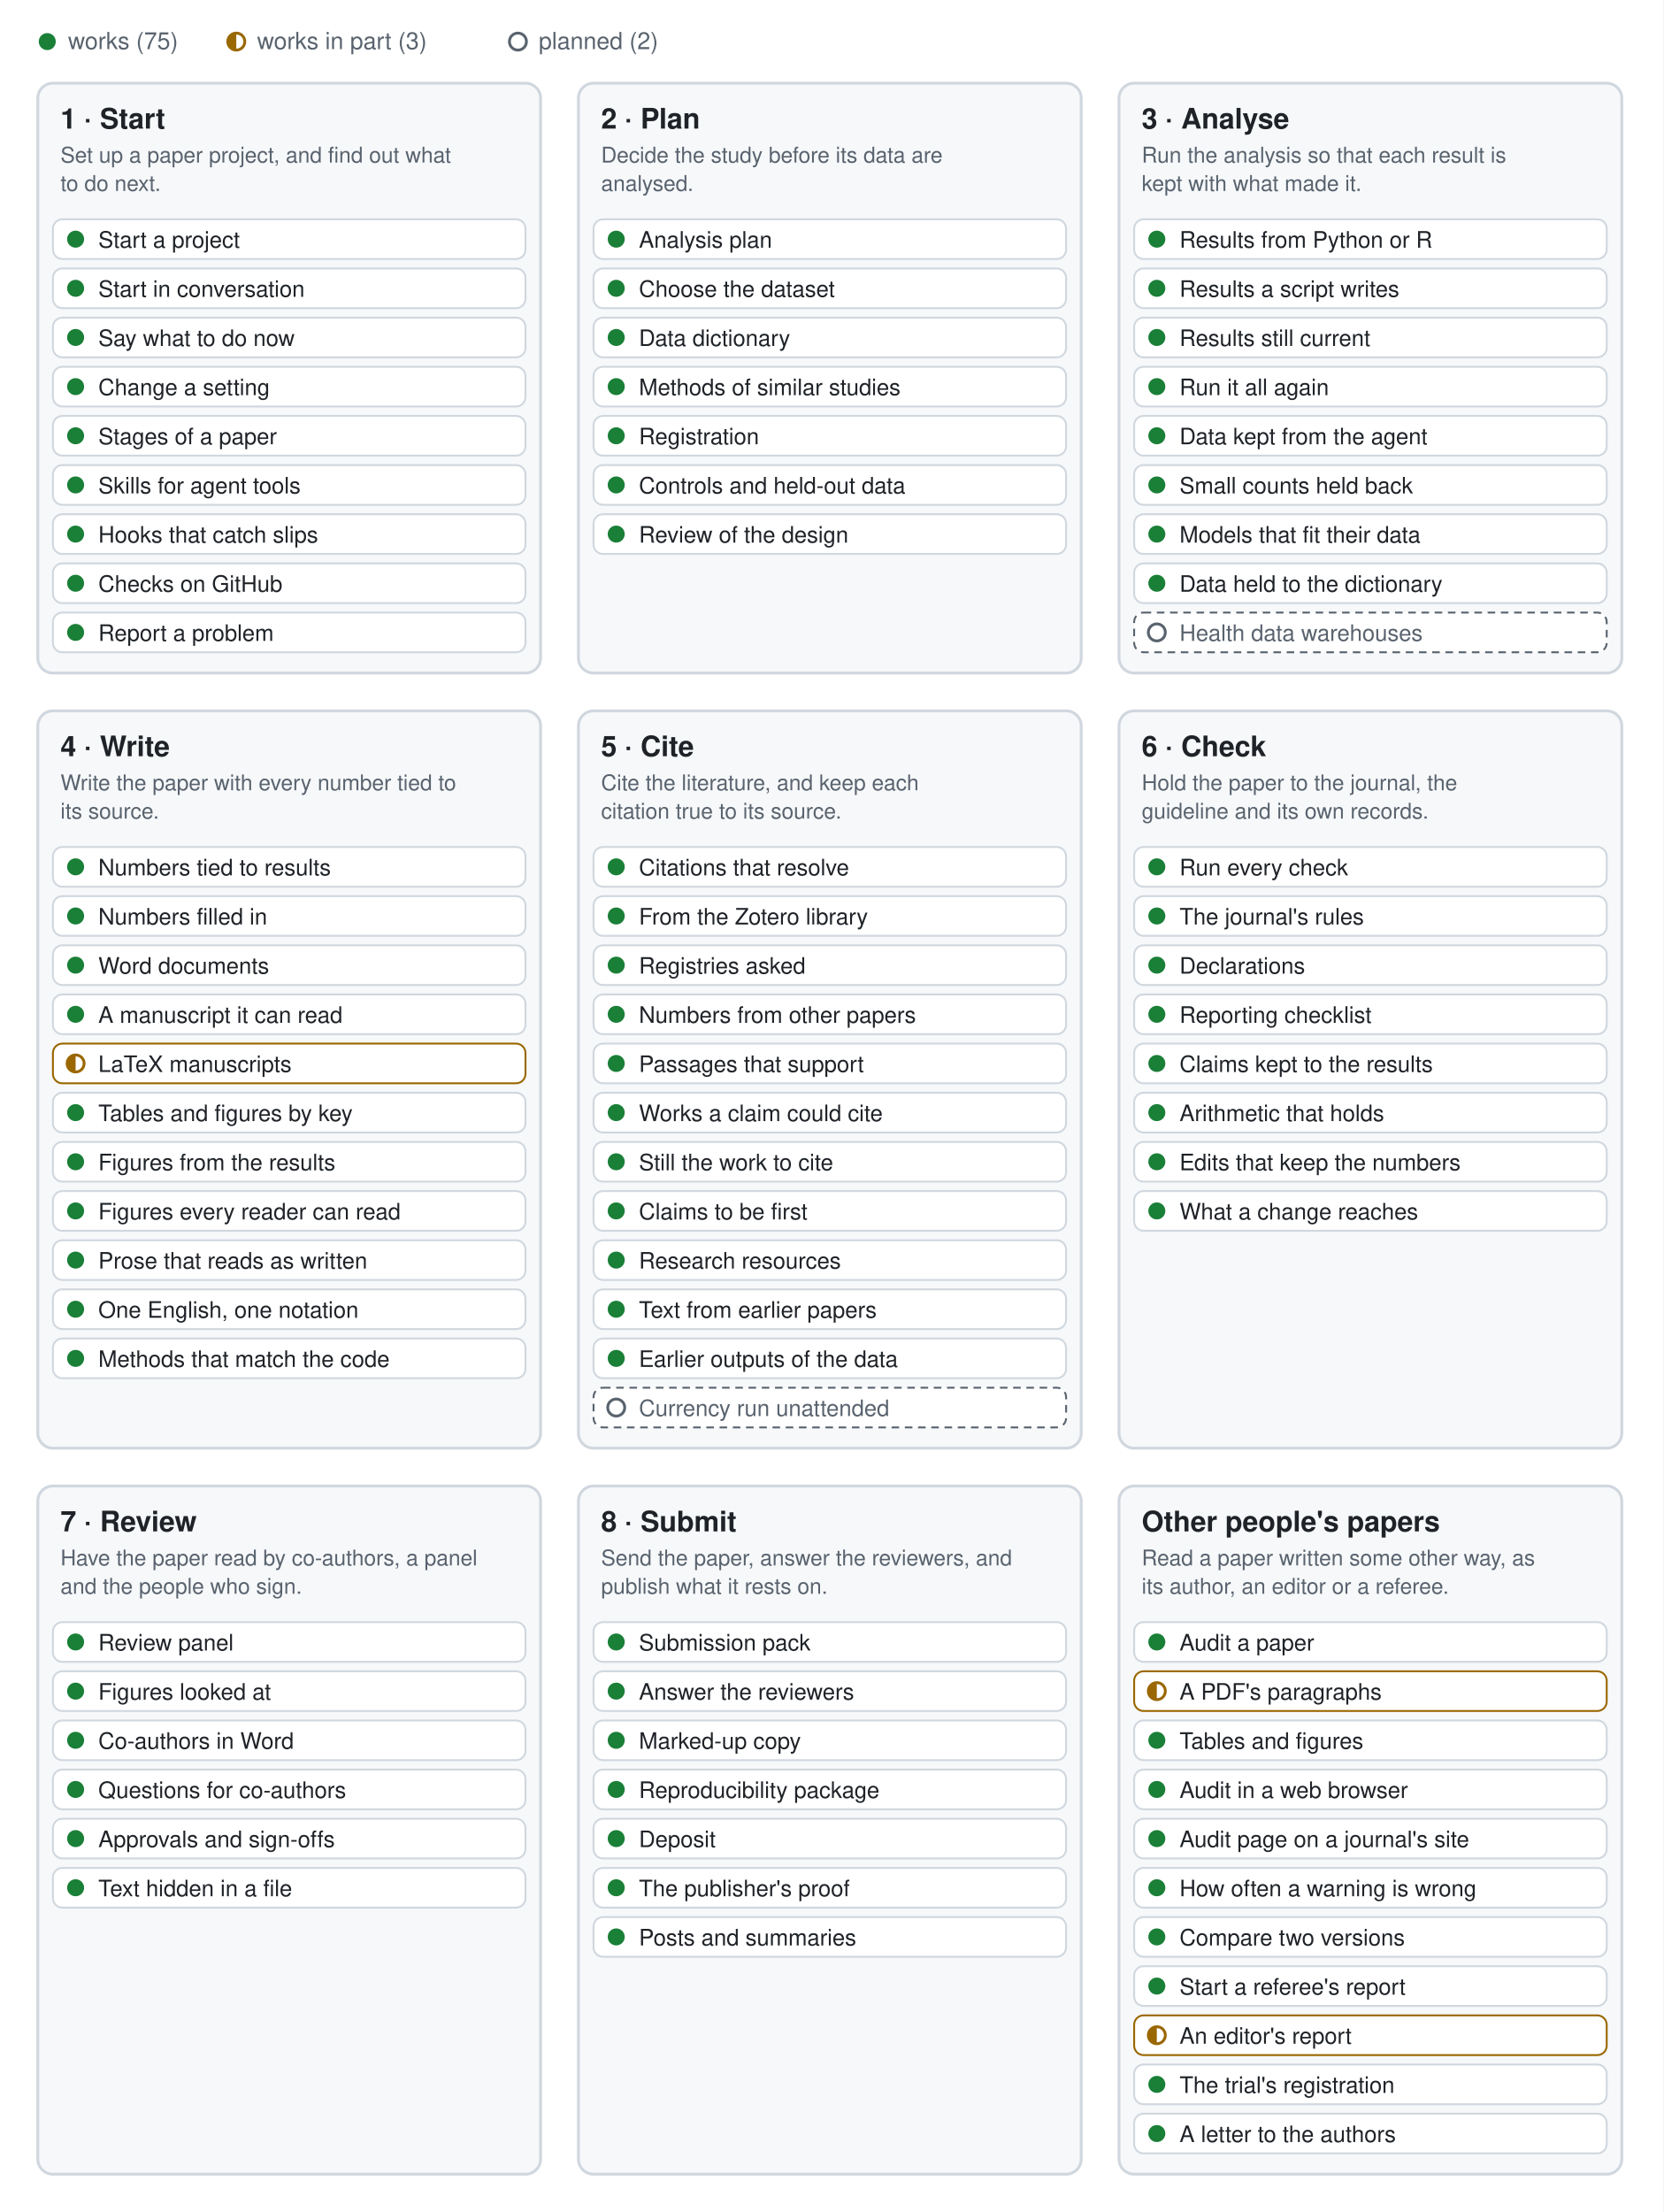
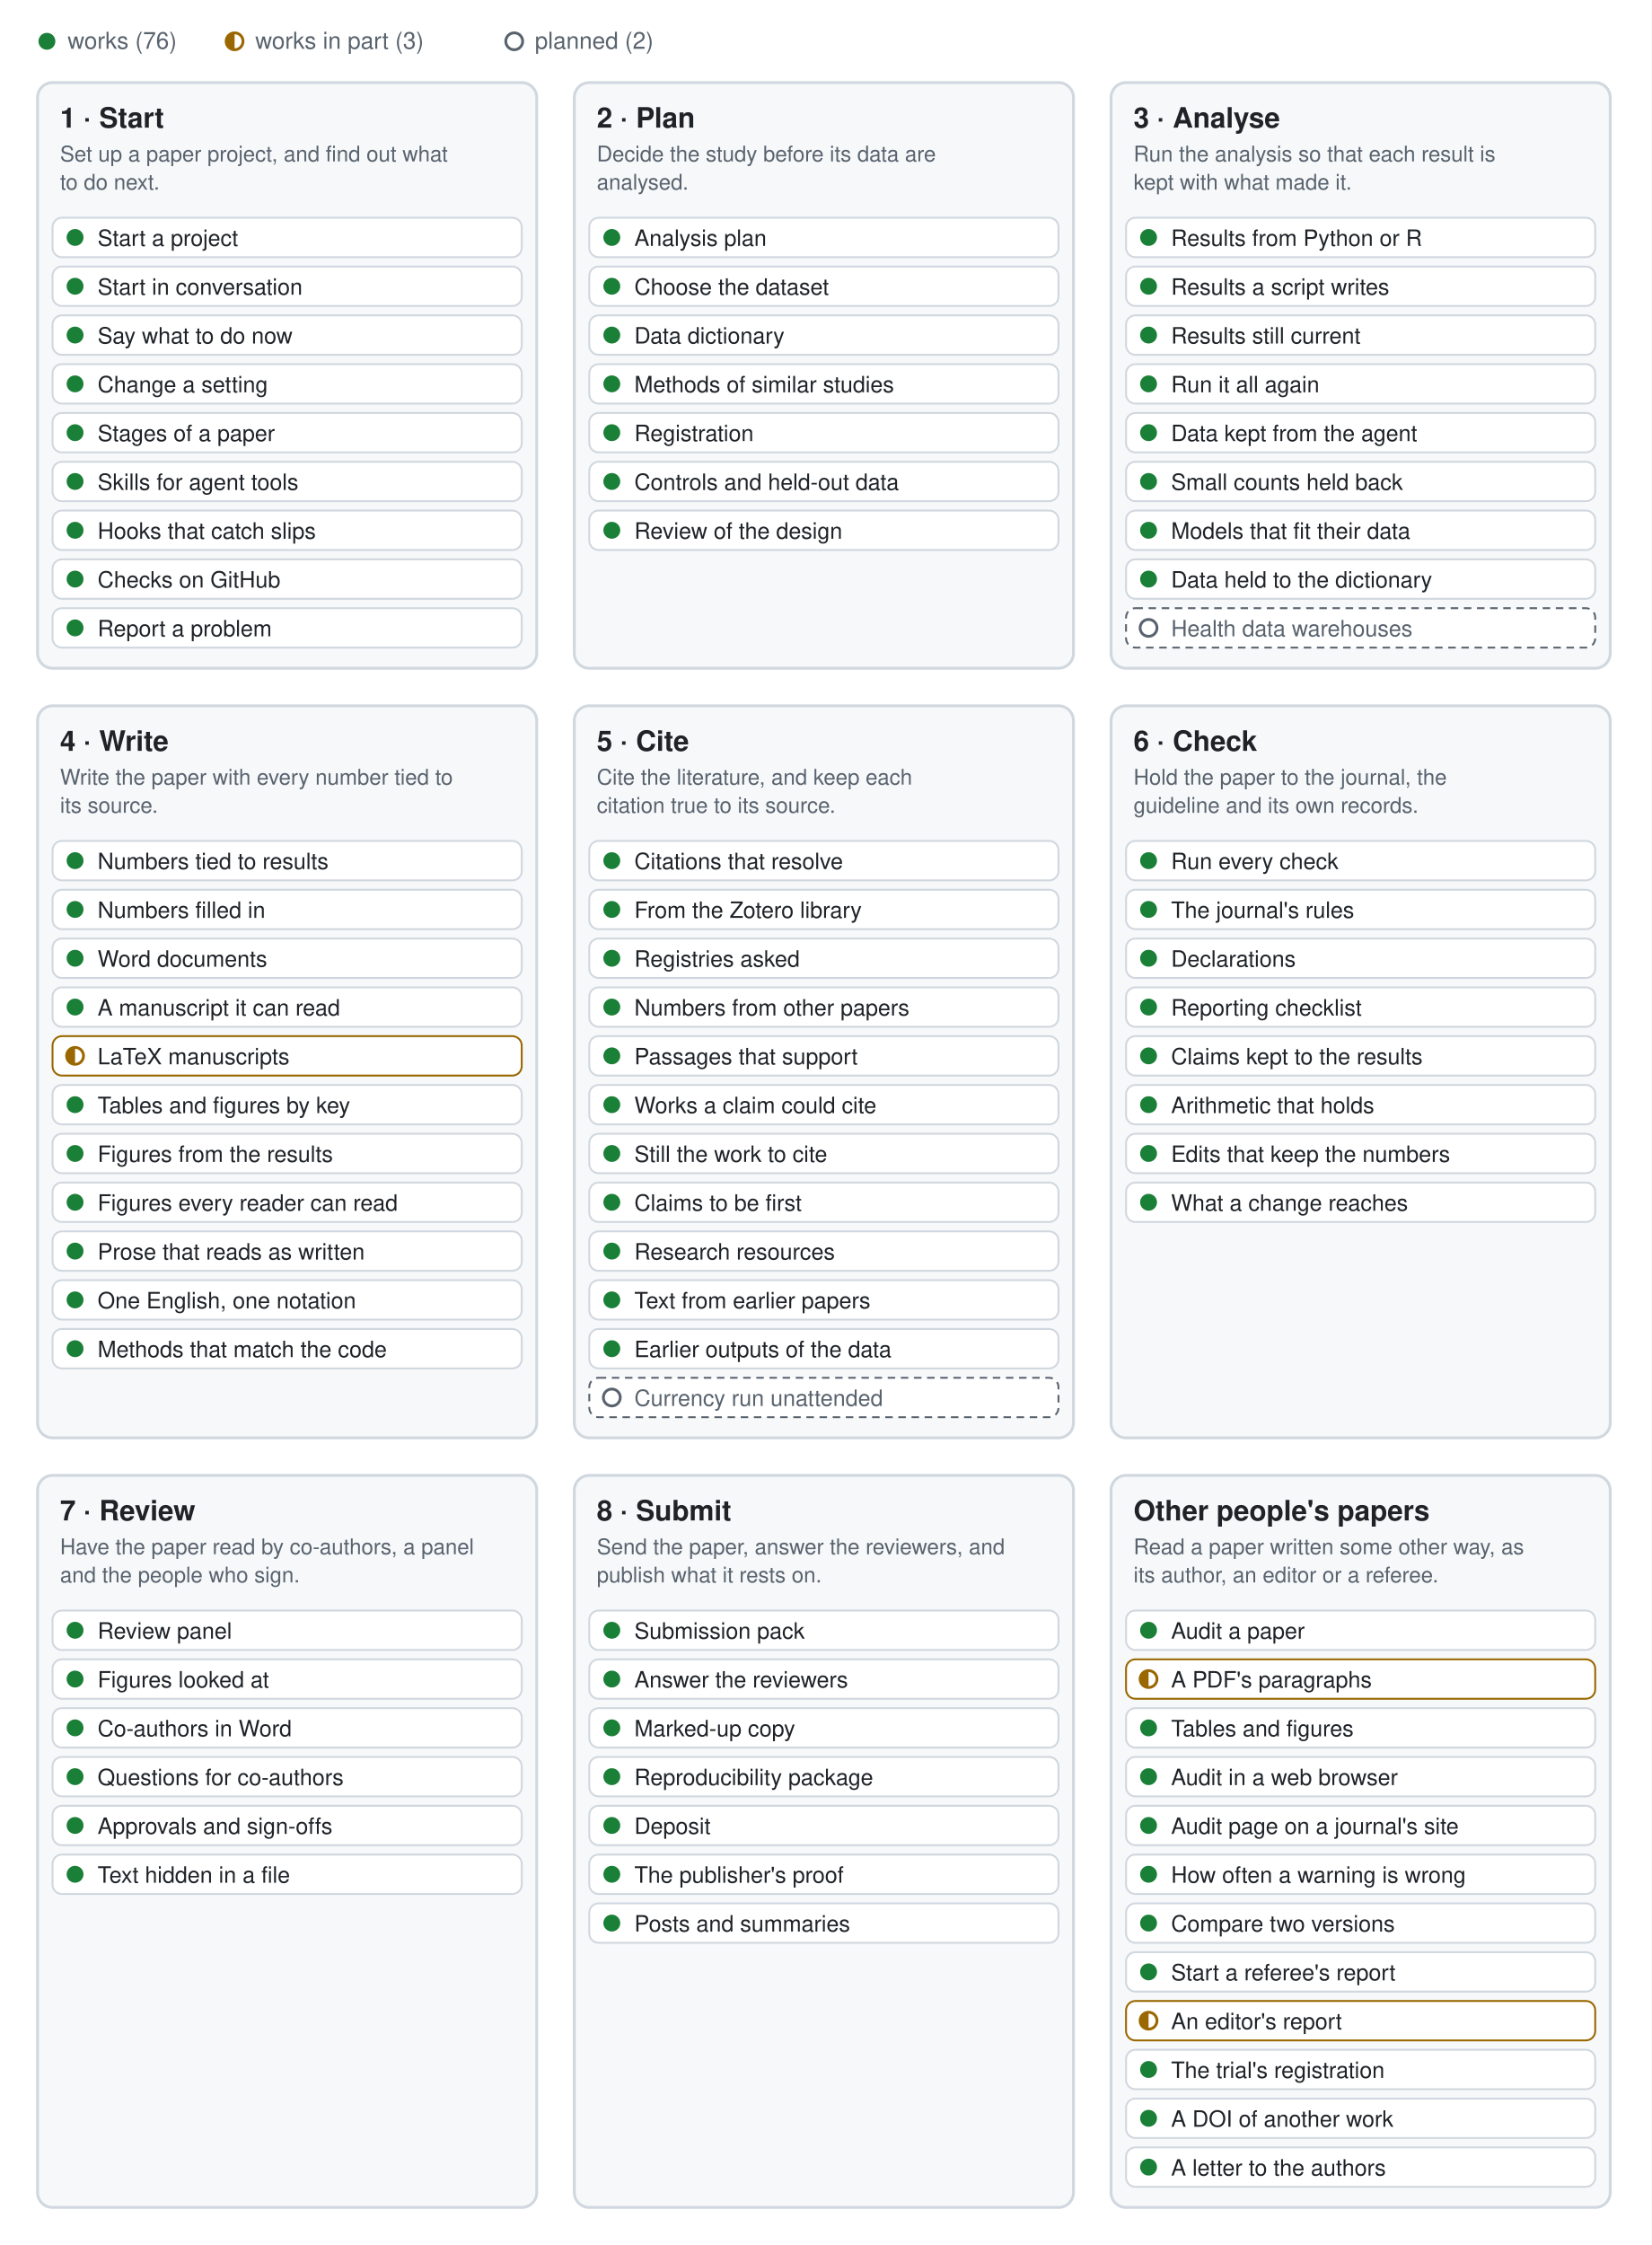
- <svg xmlns="http://www.w3.org/2000/svg" viewBox="0 0 880 1170" width="880" height="1170" role="img" font-family="-apple-system, 'Segoe UI', Helvetica, Arial, sans-serif">
-   <rect width="880" height="1170" fill="#ffffff" />
+ <svg xmlns="http://www.w3.org/2000/svg" viewBox="0 0 880 1196" width="880" height="1196" role="img" font-family="-apple-system, 'Segoe UI', Helvetica, Arial, sans-serif">
+   <rect width="880" height="1196" fill="#ffffff" />
  <circle cx="25" cy="22" r="4.5" fill="#1a7f37" />
-   <text x="36" y="26" font-size="12.5" fill="#59636e">works (75)</text>
+   <text x="36" y="26" font-size="12.5" fill="#59636e">works (76)</text>
  <circle cx="125" cy="22" r="4.5" fill="#ffffff" stroke="#9a6700" stroke-width="1.5" />
  <path d="M 125 17.5 A 4.5 4.5 0 0 0 125 26.5 Z" fill="#9a6700" />
  <text x="136" y="26" font-size="12.5" fill="#59636e">works in part (3)</text>
  <circle cx="274" cy="22" r="4.5" fill="#ffffff" stroke="#59636e" stroke-width="1.5" />
  <text x="285" y="26" font-size="12.5" fill="#59636e">planned (2)</text>
  <rect x="20" y="44" width="266" height="312" rx="8" fill="#f6f8fa" stroke="#d0d7de" stroke-width="1.5" />
  <text x="32" y="68" font-size="15" font-weight="600" fill="#1f2328">1 · Start</text>
  <text x="32" y="86" font-size="11.5" fill="#59636e">Set up a paper project, and find out what</text>
  <text x="32" y="101" font-size="11.5" fill="#59636e">to do next.</text>
  <rect x="28" y="116" width="250" height="21" rx="5" fill="#ffffff" stroke="#d0d7de" stroke-width="1" />
  <circle cx="40" cy="126.5" r="4.5" fill="#1a7f37" />
  <text x="52" y="131" font-size="12" fill="#1f2328">Start a project</text>
  <rect x="28" y="142" width="250" height="21" rx="5" fill="#ffffff" stroke="#d0d7de" stroke-width="1" />
  <circle cx="40" cy="152.5" r="4.5" fill="#1a7f37" />
  <text x="52" y="157" font-size="12" fill="#1f2328">Start in conversation</text>
  <rect x="28" y="168" width="250" height="21" rx="5" fill="#ffffff" stroke="#d0d7de" stroke-width="1" />
  <circle cx="40" cy="178.5" r="4.5" fill="#1a7f37" />
  <text x="52" y="183" font-size="12" fill="#1f2328">Say what to do now</text>
  <rect x="28" y="194" width="250" height="21" rx="5" fill="#ffffff" stroke="#d0d7de" stroke-width="1" />
  <circle cx="40" cy="204.5" r="4.5" fill="#1a7f37" />
  <text x="52" y="209" font-size="12" fill="#1f2328">Change a setting</text>
  <rect x="28" y="220" width="250" height="21" rx="5" fill="#ffffff" stroke="#d0d7de" stroke-width="1" />
  <circle cx="40" cy="230.5" r="4.5" fill="#1a7f37" />
  <text x="52" y="235" font-size="12" fill="#1f2328">Stages of a paper</text>
  <rect x="28" y="246" width="250" height="21" rx="5" fill="#ffffff" stroke="#d0d7de" stroke-width="1" />
  <circle cx="40" cy="256.5" r="4.5" fill="#1a7f37" />
  <text x="52" y="261" font-size="12" fill="#1f2328">Skills for agent tools</text>
  <rect x="28" y="272" width="250" height="21" rx="5" fill="#ffffff" stroke="#d0d7de" stroke-width="1" />
  <circle cx="40" cy="282.5" r="4.5" fill="#1a7f37" />
  <text x="52" y="287" font-size="12" fill="#1f2328">Hooks that catch slips</text>
  <rect x="28" y="298" width="250" height="21" rx="5" fill="#ffffff" stroke="#d0d7de" stroke-width="1" />
  <circle cx="40" cy="308.5" r="4.5" fill="#1a7f37" />
  <text x="52" y="313" font-size="12" fill="#1f2328">Checks on GitHub</text>
  <rect x="28" y="324" width="250" height="21" rx="5" fill="#ffffff" stroke="#d0d7de" stroke-width="1" />
  <circle cx="40" cy="334.5" r="4.5" fill="#1a7f37" />
  <text x="52" y="339" font-size="12" fill="#1f2328">Report a problem</text>
  <rect x="306" y="44" width="266" height="312" rx="8" fill="#f6f8fa" stroke="#d0d7de" stroke-width="1.5" />
  <text x="318" y="68" font-size="15" font-weight="600" fill="#1f2328">2 · Plan</text>
  <text x="318" y="86" font-size="11.5" fill="#59636e">Decide the study before its data are</text>
  <text x="318" y="101" font-size="11.5" fill="#59636e">analysed.</text>
  <rect x="314" y="116" width="250" height="21" rx="5" fill="#ffffff" stroke="#d0d7de" stroke-width="1" />
  <circle cx="326" cy="126.5" r="4.5" fill="#1a7f37" />
  <text x="338" y="131" font-size="12" fill="#1f2328">Analysis plan</text>
  <rect x="314" y="142" width="250" height="21" rx="5" fill="#ffffff" stroke="#d0d7de" stroke-width="1" />
  <circle cx="326" cy="152.5" r="4.5" fill="#1a7f37" />
  <text x="338" y="157" font-size="12" fill="#1f2328">Choose the dataset</text>
  <rect x="314" y="168" width="250" height="21" rx="5" fill="#ffffff" stroke="#d0d7de" stroke-width="1" />
  <circle cx="326" cy="178.5" r="4.5" fill="#1a7f37" />
  <text x="338" y="183" font-size="12" fill="#1f2328">Data dictionary</text>
  <rect x="314" y="194" width="250" height="21" rx="5" fill="#ffffff" stroke="#d0d7de" stroke-width="1" />
  <circle cx="326" cy="204.5" r="4.5" fill="#1a7f37" />
  <text x="338" y="209" font-size="12" fill="#1f2328">Methods of similar studies</text>
  <rect x="314" y="220" width="250" height="21" rx="5" fill="#ffffff" stroke="#d0d7de" stroke-width="1" />
  <circle cx="326" cy="230.5" r="4.5" fill="#1a7f37" />
  <text x="338" y="235" font-size="12" fill="#1f2328">Registration</text>
  <rect x="314" y="246" width="250" height="21" rx="5" fill="#ffffff" stroke="#d0d7de" stroke-width="1" />
  <circle cx="326" cy="256.5" r="4.5" fill="#1a7f37" />
  <text x="338" y="261" font-size="12" fill="#1f2328">Controls and held-out data</text>
  <rect x="314" y="272" width="250" height="21" rx="5" fill="#ffffff" stroke="#d0d7de" stroke-width="1" />
  <circle cx="326" cy="282.5" r="4.5" fill="#1a7f37" />
  <text x="338" y="287" font-size="12" fill="#1f2328">Review of the design</text>
  <rect x="592" y="44" width="266" height="312" rx="8" fill="#f6f8fa" stroke="#d0d7de" stroke-width="1.5" />
  <text x="604" y="68" font-size="15" font-weight="600" fill="#1f2328">3 · Analyse</text>
  <text x="604" y="86" font-size="11.5" fill="#59636e">Run the analysis so that each result is</text>
  <text x="604" y="101" font-size="11.5" fill="#59636e">kept with what made it.</text>
  <rect x="600" y="116" width="250" height="21" rx="5" fill="#ffffff" stroke="#d0d7de" stroke-width="1" />
  <circle cx="612" cy="126.5" r="4.5" fill="#1a7f37" />
  <text x="624" y="131" font-size="12" fill="#1f2328">Results from Python or R</text>
  <rect x="600" y="142" width="250" height="21" rx="5" fill="#ffffff" stroke="#d0d7de" stroke-width="1" />
  <circle cx="612" cy="152.5" r="4.5" fill="#1a7f37" />
  <text x="624" y="157" font-size="12" fill="#1f2328">Results a script writes</text>
  <rect x="600" y="168" width="250" height="21" rx="5" fill="#ffffff" stroke="#d0d7de" stroke-width="1" />
  <circle cx="612" cy="178.5" r="4.5" fill="#1a7f37" />
  <text x="624" y="183" font-size="12" fill="#1f2328">Results still current</text>
  <rect x="600" y="194" width="250" height="21" rx="5" fill="#ffffff" stroke="#d0d7de" stroke-width="1" />
  <circle cx="612" cy="204.5" r="4.5" fill="#1a7f37" />
  <text x="624" y="209" font-size="12" fill="#1f2328">Run it all again</text>
  <rect x="600" y="220" width="250" height="21" rx="5" fill="#ffffff" stroke="#d0d7de" stroke-width="1" />
  <circle cx="612" cy="230.5" r="4.5" fill="#1a7f37" />
  <text x="624" y="235" font-size="12" fill="#1f2328">Data kept from the agent</text>
  <rect x="600" y="246" width="250" height="21" rx="5" fill="#ffffff" stroke="#d0d7de" stroke-width="1" />
  <circle cx="612" cy="256.5" r="4.5" fill="#1a7f37" />
  <text x="624" y="261" font-size="12" fill="#1f2328">Small counts held back</text>
  <rect x="600" y="272" width="250" height="21" rx="5" fill="#ffffff" stroke="#d0d7de" stroke-width="1" />
  <circle cx="612" cy="282.5" r="4.5" fill="#1a7f37" />
  <text x="624" y="287" font-size="12" fill="#1f2328">Models that fit their data</text>
  <rect x="600" y="298" width="250" height="21" rx="5" fill="#ffffff" stroke="#d0d7de" stroke-width="1" />
  <circle cx="612" cy="308.5" r="4.5" fill="#1a7f37" />
  <text x="624" y="313" font-size="12" fill="#1f2328">Data held to the dictionary</text>
  <rect x="600" y="324" width="250" height="21" rx="5" fill="#ffffff" stroke="#59636e" stroke-width="1" stroke-dasharray="4 3" />
  <circle cx="612" cy="334.5" r="4.5" fill="#ffffff" stroke="#59636e" stroke-width="1.5" />
  <text x="624" y="339" font-size="12" fill="#59636e">Health data warehouses</text>
  <rect x="20" y="376" width="266" height="390" rx="8" fill="#f6f8fa" stroke="#d0d7de" stroke-width="1.5" />
  <text x="32" y="400" font-size="15" font-weight="600" fill="#1f2328">4 · Write</text>
  <text x="32" y="418" font-size="11.5" fill="#59636e">Write the paper with every number tied to</text>
  <text x="32" y="433" font-size="11.5" fill="#59636e">its source.</text>
  <rect x="28" y="448" width="250" height="21" rx="5" fill="#ffffff" stroke="#d0d7de" stroke-width="1" />
  <circle cx="40" cy="458.5" r="4.5" fill="#1a7f37" />
  <text x="52" y="463" font-size="12" fill="#1f2328">Numbers tied to results</text>
  <rect x="28" y="474" width="250" height="21" rx="5" fill="#ffffff" stroke="#d0d7de" stroke-width="1" />
  <circle cx="40" cy="484.5" r="4.5" fill="#1a7f37" />
  <text x="52" y="489" font-size="12" fill="#1f2328">Numbers filled in</text>
  <rect x="28" y="500" width="250" height="21" rx="5" fill="#ffffff" stroke="#d0d7de" stroke-width="1" />
  <circle cx="40" cy="510.5" r="4.5" fill="#1a7f37" />
  <text x="52" y="515" font-size="12" fill="#1f2328">Word documents</text>
  <rect x="28" y="526" width="250" height="21" rx="5" fill="#ffffff" stroke="#d0d7de" stroke-width="1" />
  <circle cx="40" cy="536.5" r="4.5" fill="#1a7f37" />
  <text x="52" y="541" font-size="12" fill="#1f2328">A manuscript it can read</text>
  <rect x="28" y="552" width="250" height="21" rx="5" fill="#ffffff" stroke="#9a6700" stroke-width="1" />
  <circle cx="40" cy="562.5" r="4.5" fill="#ffffff" stroke="#9a6700" stroke-width="1.5" />
  <path d="M 40 558.0 A 4.5 4.5 0 0 0 40 567.0 Z" fill="#9a6700" />
  <text x="52" y="567" font-size="12" fill="#1f2328">LaTeX manuscripts</text>
  <rect x="28" y="578" width="250" height="21" rx="5" fill="#ffffff" stroke="#d0d7de" stroke-width="1" />
  <circle cx="40" cy="588.5" r="4.5" fill="#1a7f37" />
  <text x="52" y="593" font-size="12" fill="#1f2328">Tables and figures by key</text>
  <rect x="28" y="604" width="250" height="21" rx="5" fill="#ffffff" stroke="#d0d7de" stroke-width="1" />
  <circle cx="40" cy="614.5" r="4.5" fill="#1a7f37" />
  <text x="52" y="619" font-size="12" fill="#1f2328">Figures from the results</text>
  <rect x="28" y="630" width="250" height="21" rx="5" fill="#ffffff" stroke="#d0d7de" stroke-width="1" />
  <circle cx="40" cy="640.5" r="4.5" fill="#1a7f37" />
  <text x="52" y="645" font-size="12" fill="#1f2328">Figures every reader can read</text>
  <rect x="28" y="656" width="250" height="21" rx="5" fill="#ffffff" stroke="#d0d7de" stroke-width="1" />
  <circle cx="40" cy="666.5" r="4.5" fill="#1a7f37" />
  <text x="52" y="671" font-size="12" fill="#1f2328">Prose that reads as written</text>
  <rect x="28" y="682" width="250" height="21" rx="5" fill="#ffffff" stroke="#d0d7de" stroke-width="1" />
  <circle cx="40" cy="692.5" r="4.5" fill="#1a7f37" />
  <text x="52" y="697" font-size="12" fill="#1f2328">One English, one notation</text>
  <rect x="28" y="708" width="250" height="21" rx="5" fill="#ffffff" stroke="#d0d7de" stroke-width="1" />
  <circle cx="40" cy="718.5" r="4.5" fill="#1a7f37" />
  <text x="52" y="723" font-size="12" fill="#1f2328">Methods that match the code</text>
  <rect x="306" y="376" width="266" height="390" rx="8" fill="#f6f8fa" stroke="#d0d7de" stroke-width="1.5" />
  <text x="318" y="400" font-size="15" font-weight="600" fill="#1f2328">5 · Cite</text>
  <text x="318" y="418" font-size="11.5" fill="#59636e">Cite the literature, and keep each</text>
  <text x="318" y="433" font-size="11.5" fill="#59636e">citation true to its source.</text>
  <rect x="314" y="448" width="250" height="21" rx="5" fill="#ffffff" stroke="#d0d7de" stroke-width="1" />
  <circle cx="326" cy="458.5" r="4.5" fill="#1a7f37" />
  <text x="338" y="463" font-size="12" fill="#1f2328">Citations that resolve</text>
  <rect x="314" y="474" width="250" height="21" rx="5" fill="#ffffff" stroke="#d0d7de" stroke-width="1" />
  <circle cx="326" cy="484.5" r="4.5" fill="#1a7f37" />
  <text x="338" y="489" font-size="12" fill="#1f2328">From the Zotero library</text>
  <rect x="314" y="500" width="250" height="21" rx="5" fill="#ffffff" stroke="#d0d7de" stroke-width="1" />
  <circle cx="326" cy="510.5" r="4.5" fill="#1a7f37" />
  <text x="338" y="515" font-size="12" fill="#1f2328">Registries asked</text>
  <rect x="314" y="526" width="250" height="21" rx="5" fill="#ffffff" stroke="#d0d7de" stroke-width="1" />
  <circle cx="326" cy="536.5" r="4.5" fill="#1a7f37" />
  <text x="338" y="541" font-size="12" fill="#1f2328">Numbers from other papers</text>
  <rect x="314" y="552" width="250" height="21" rx="5" fill="#ffffff" stroke="#d0d7de" stroke-width="1" />
  <circle cx="326" cy="562.5" r="4.5" fill="#1a7f37" />
  <text x="338" y="567" font-size="12" fill="#1f2328">Passages that support</text>
  <rect x="314" y="578" width="250" height="21" rx="5" fill="#ffffff" stroke="#d0d7de" stroke-width="1" />
  <circle cx="326" cy="588.5" r="4.5" fill="#1a7f37" />
  <text x="338" y="593" font-size="12" fill="#1f2328">Works a claim could cite</text>
  <rect x="314" y="604" width="250" height="21" rx="5" fill="#ffffff" stroke="#d0d7de" stroke-width="1" />
  <circle cx="326" cy="614.5" r="4.5" fill="#1a7f37" />
  <text x="338" y="619" font-size="12" fill="#1f2328">Still the work to cite</text>
  <rect x="314" y="630" width="250" height="21" rx="5" fill="#ffffff" stroke="#d0d7de" stroke-width="1" />
  <circle cx="326" cy="640.5" r="4.5" fill="#1a7f37" />
  <text x="338" y="645" font-size="12" fill="#1f2328">Claims to be first</text>
  <rect x="314" y="656" width="250" height="21" rx="5" fill="#ffffff" stroke="#d0d7de" stroke-width="1" />
  <circle cx="326" cy="666.5" r="4.5" fill="#1a7f37" />
  <text x="338" y="671" font-size="12" fill="#1f2328">Research resources</text>
  <rect x="314" y="682" width="250" height="21" rx="5" fill="#ffffff" stroke="#d0d7de" stroke-width="1" />
  <circle cx="326" cy="692.5" r="4.5" fill="#1a7f37" />
  <text x="338" y="697" font-size="12" fill="#1f2328">Text from earlier papers</text>
  <rect x="314" y="708" width="250" height="21" rx="5" fill="#ffffff" stroke="#d0d7de" stroke-width="1" />
  <circle cx="326" cy="718.5" r="4.5" fill="#1a7f37" />
  <text x="338" y="723" font-size="12" fill="#1f2328">Earlier outputs of the data</text>
  <rect x="314" y="734" width="250" height="21" rx="5" fill="#ffffff" stroke="#59636e" stroke-width="1" stroke-dasharray="4 3" />
  <circle cx="326" cy="744.5" r="4.5" fill="#ffffff" stroke="#59636e" stroke-width="1.5" />
  <text x="338" y="749" font-size="12" fill="#59636e">Currency run unattended</text>
  <rect x="592" y="376" width="266" height="390" rx="8" fill="#f6f8fa" stroke="#d0d7de" stroke-width="1.5" />
  <text x="604" y="400" font-size="15" font-weight="600" fill="#1f2328">6 · Check</text>
  <text x="604" y="418" font-size="11.5" fill="#59636e">Hold the paper to the journal, the</text>
  <text x="604" y="433" font-size="11.5" fill="#59636e">guideline and its own records.</text>
  <rect x="600" y="448" width="250" height="21" rx="5" fill="#ffffff" stroke="#d0d7de" stroke-width="1" />
  <circle cx="612" cy="458.5" r="4.5" fill="#1a7f37" />
  <text x="624" y="463" font-size="12" fill="#1f2328">Run every check</text>
  <rect x="600" y="474" width="250" height="21" rx="5" fill="#ffffff" stroke="#d0d7de" stroke-width="1" />
  <circle cx="612" cy="484.5" r="4.5" fill="#1a7f37" />
  <text x="624" y="489" font-size="12" fill="#1f2328">The journal's rules</text>
  <rect x="600" y="500" width="250" height="21" rx="5" fill="#ffffff" stroke="#d0d7de" stroke-width="1" />
  <circle cx="612" cy="510.5" r="4.5" fill="#1a7f37" />
  <text x="624" y="515" font-size="12" fill="#1f2328">Declarations</text>
  <rect x="600" y="526" width="250" height="21" rx="5" fill="#ffffff" stroke="#d0d7de" stroke-width="1" />
  <circle cx="612" cy="536.5" r="4.5" fill="#1a7f37" />
  <text x="624" y="541" font-size="12" fill="#1f2328">Reporting checklist</text>
  <rect x="600" y="552" width="250" height="21" rx="5" fill="#ffffff" stroke="#d0d7de" stroke-width="1" />
  <circle cx="612" cy="562.5" r="4.5" fill="#1a7f37" />
  <text x="624" y="567" font-size="12" fill="#1f2328">Claims kept to the results</text>
  <rect x="600" y="578" width="250" height="21" rx="5" fill="#ffffff" stroke="#d0d7de" stroke-width="1" />
  <circle cx="612" cy="588.5" r="4.5" fill="#1a7f37" />
  <text x="624" y="593" font-size="12" fill="#1f2328">Arithmetic that holds</text>
  <rect x="600" y="604" width="250" height="21" rx="5" fill="#ffffff" stroke="#d0d7de" stroke-width="1" />
  <circle cx="612" cy="614.5" r="4.5" fill="#1a7f37" />
  <text x="624" y="619" font-size="12" fill="#1f2328">Edits that keep the numbers</text>
  <rect x="600" y="630" width="250" height="21" rx="5" fill="#ffffff" stroke="#d0d7de" stroke-width="1" />
  <circle cx="612" cy="640.5" r="4.5" fill="#1a7f37" />
  <text x="624" y="645" font-size="12" fill="#1f2328">What a change reaches</text>
-   <rect x="20" y="786" width="266" height="364" rx="8" fill="#f6f8fa" stroke="#d0d7de" stroke-width="1.5" />
+   <rect x="20" y="786" width="266" height="390" rx="8" fill="#f6f8fa" stroke="#d0d7de" stroke-width="1.5" />
  <text x="32" y="810" font-size="15" font-weight="600" fill="#1f2328">7 · Review</text>
  <text x="32" y="828" font-size="11.5" fill="#59636e">Have the paper read by co-authors, a panel</text>
  <text x="32" y="843" font-size="11.5" fill="#59636e">and the people who sign.</text>
  <rect x="28" y="858" width="250" height="21" rx="5" fill="#ffffff" stroke="#d0d7de" stroke-width="1" />
  <circle cx="40" cy="868.5" r="4.5" fill="#1a7f37" />
  <text x="52" y="873" font-size="12" fill="#1f2328">Review panel</text>
  <rect x="28" y="884" width="250" height="21" rx="5" fill="#ffffff" stroke="#d0d7de" stroke-width="1" />
  <circle cx="40" cy="894.5" r="4.5" fill="#1a7f37" />
  <text x="52" y="899" font-size="12" fill="#1f2328">Figures looked at</text>
  <rect x="28" y="910" width="250" height="21" rx="5" fill="#ffffff" stroke="#d0d7de" stroke-width="1" />
  <circle cx="40" cy="920.5" r="4.5" fill="#1a7f37" />
  <text x="52" y="925" font-size="12" fill="#1f2328">Co-authors in Word</text>
  <rect x="28" y="936" width="250" height="21" rx="5" fill="#ffffff" stroke="#d0d7de" stroke-width="1" />
  <circle cx="40" cy="946.5" r="4.5" fill="#1a7f37" />
  <text x="52" y="951" font-size="12" fill="#1f2328">Questions for co-authors</text>
  <rect x="28" y="962" width="250" height="21" rx="5" fill="#ffffff" stroke="#d0d7de" stroke-width="1" />
  <circle cx="40" cy="972.5" r="4.5" fill="#1a7f37" />
  <text x="52" y="977" font-size="12" fill="#1f2328">Approvals and sign-offs</text>
  <rect x="28" y="988" width="250" height="21" rx="5" fill="#ffffff" stroke="#d0d7de" stroke-width="1" />
  <circle cx="40" cy="998.5" r="4.5" fill="#1a7f37" />
  <text x="52" y="1003" font-size="12" fill="#1f2328">Text hidden in a file</text>
-   <rect x="306" y="786" width="266" height="364" rx="8" fill="#f6f8fa" stroke="#d0d7de" stroke-width="1.5" />
+   <rect x="306" y="786" width="266" height="390" rx="8" fill="#f6f8fa" stroke="#d0d7de" stroke-width="1.5" />
  <text x="318" y="810" font-size="15" font-weight="600" fill="#1f2328">8 · Submit</text>
  <text x="318" y="828" font-size="11.5" fill="#59636e">Send the paper, answer the reviewers, and</text>
  <text x="318" y="843" font-size="11.5" fill="#59636e">publish what it rests on.</text>
  <rect x="314" y="858" width="250" height="21" rx="5" fill="#ffffff" stroke="#d0d7de" stroke-width="1" />
  <circle cx="326" cy="868.5" r="4.5" fill="#1a7f37" />
  <text x="338" y="873" font-size="12" fill="#1f2328">Submission pack</text>
  <rect x="314" y="884" width="250" height="21" rx="5" fill="#ffffff" stroke="#d0d7de" stroke-width="1" />
  <circle cx="326" cy="894.5" r="4.5" fill="#1a7f37" />
  <text x="338" y="899" font-size="12" fill="#1f2328">Answer the reviewers</text>
  <rect x="314" y="910" width="250" height="21" rx="5" fill="#ffffff" stroke="#d0d7de" stroke-width="1" />
  <circle cx="326" cy="920.5" r="4.5" fill="#1a7f37" />
  <text x="338" y="925" font-size="12" fill="#1f2328">Marked-up copy</text>
  <rect x="314" y="936" width="250" height="21" rx="5" fill="#ffffff" stroke="#d0d7de" stroke-width="1" />
  <circle cx="326" cy="946.5" r="4.5" fill="#1a7f37" />
  <text x="338" y="951" font-size="12" fill="#1f2328">Reproducibility package</text>
  <rect x="314" y="962" width="250" height="21" rx="5" fill="#ffffff" stroke="#d0d7de" stroke-width="1" />
  <circle cx="326" cy="972.5" r="4.5" fill="#1a7f37" />
  <text x="338" y="977" font-size="12" fill="#1f2328">Deposit</text>
  <rect x="314" y="988" width="250" height="21" rx="5" fill="#ffffff" stroke="#d0d7de" stroke-width="1" />
  <circle cx="326" cy="998.5" r="4.5" fill="#1a7f37" />
  <text x="338" y="1003" font-size="12" fill="#1f2328">The publisher's proof</text>
  <rect x="314" y="1014" width="250" height="21" rx="5" fill="#ffffff" stroke="#d0d7de" stroke-width="1" />
  <circle cx="326" cy="1024.5" r="4.5" fill="#1a7f37" />
  <text x="338" y="1029" font-size="12" fill="#1f2328">Posts and summaries</text>
-   <rect x="592" y="786" width="266" height="364" rx="8" fill="#f6f8fa" stroke="#d0d7de" stroke-width="1.5" />
+   <rect x="592" y="786" width="266" height="390" rx="8" fill="#f6f8fa" stroke="#d0d7de" stroke-width="1.5" />
  <text x="604" y="810" font-size="15" font-weight="600" fill="#1f2328">Other people's papers</text>
  <text x="604" y="828" font-size="11.5" fill="#59636e">Read a paper written some other way, as</text>
  <text x="604" y="843" font-size="11.5" fill="#59636e">its author, an editor or a referee.</text>
  <rect x="600" y="858" width="250" height="21" rx="5" fill="#ffffff" stroke="#d0d7de" stroke-width="1" />
  <circle cx="612" cy="868.5" r="4.5" fill="#1a7f37" />
  <text x="624" y="873" font-size="12" fill="#1f2328">Audit a paper</text>
  <rect x="600" y="884" width="250" height="21" rx="5" fill="#ffffff" stroke="#9a6700" stroke-width="1" />
  <circle cx="612" cy="894.5" r="4.5" fill="#ffffff" stroke="#9a6700" stroke-width="1.5" />
  <path d="M 612 890.0 A 4.5 4.5 0 0 0 612 899.0 Z" fill="#9a6700" />
  <text x="624" y="899" font-size="12" fill="#1f2328">A PDF's paragraphs</text>
  <rect x="600" y="910" width="250" height="21" rx="5" fill="#ffffff" stroke="#d0d7de" stroke-width="1" />
  <circle cx="612" cy="920.5" r="4.5" fill="#1a7f37" />
  <text x="624" y="925" font-size="12" fill="#1f2328">Tables and figures</text>
  <rect x="600" y="936" width="250" height="21" rx="5" fill="#ffffff" stroke="#d0d7de" stroke-width="1" />
  <circle cx="612" cy="946.5" r="4.5" fill="#1a7f37" />
  <text x="624" y="951" font-size="12" fill="#1f2328">Audit in a web browser</text>
  <rect x="600" y="962" width="250" height="21" rx="5" fill="#ffffff" stroke="#d0d7de" stroke-width="1" />
  <circle cx="612" cy="972.5" r="4.5" fill="#1a7f37" />
  <text x="624" y="977" font-size="12" fill="#1f2328">Audit page on a journal's site</text>
  <rect x="600" y="988" width="250" height="21" rx="5" fill="#ffffff" stroke="#d0d7de" stroke-width="1" />
  <circle cx="612" cy="998.5" r="4.5" fill="#1a7f37" />
  <text x="624" y="1003" font-size="12" fill="#1f2328">How often a warning is wrong</text>
  <rect x="600" y="1014" width="250" height="21" rx="5" fill="#ffffff" stroke="#d0d7de" stroke-width="1" />
  <circle cx="612" cy="1024.5" r="4.5" fill="#1a7f37" />
  <text x="624" y="1029" font-size="12" fill="#1f2328">Compare two versions</text>
  <rect x="600" y="1040" width="250" height="21" rx="5" fill="#ffffff" stroke="#d0d7de" stroke-width="1" />
  <circle cx="612" cy="1050.5" r="4.5" fill="#1a7f37" />
  <text x="624" y="1055" font-size="12" fill="#1f2328">Start a referee's report</text>
  <rect x="600" y="1066" width="250" height="21" rx="5" fill="#ffffff" stroke="#9a6700" stroke-width="1" />
  <circle cx="612" cy="1076.5" r="4.5" fill="#ffffff" stroke="#9a6700" stroke-width="1.5" />
  <path d="M 612 1072.0 A 4.5 4.5 0 0 0 612 1081.0 Z" fill="#9a6700" />
  <text x="624" y="1081" font-size="12" fill="#1f2328">An editor's report</text>
  <rect x="600" y="1092" width="250" height="21" rx="5" fill="#ffffff" stroke="#d0d7de" stroke-width="1" />
  <circle cx="612" cy="1102.5" r="4.5" fill="#1a7f37" />
  <text x="624" y="1107" font-size="12" fill="#1f2328">The trial's registration</text>
  <rect x="600" y="1118" width="250" height="21" rx="5" fill="#ffffff" stroke="#d0d7de" stroke-width="1" />
  <circle cx="612" cy="1128.5" r="4.5" fill="#1a7f37" />
-   <text x="624" y="1133" font-size="12" fill="#1f2328">A letter to the authors</text>
+   <text x="624" y="1133" font-size="12" fill="#1f2328">A DOI of another work</text>
+   <rect x="600" y="1144" width="250" height="21" rx="5" fill="#ffffff" stroke="#d0d7de" stroke-width="1" />
+   <circle cx="612" cy="1154.5" r="4.5" fill="#1a7f37" />
+   <text x="624" y="1159" font-size="12" fill="#1f2328">A letter to the authors</text>
</svg>
